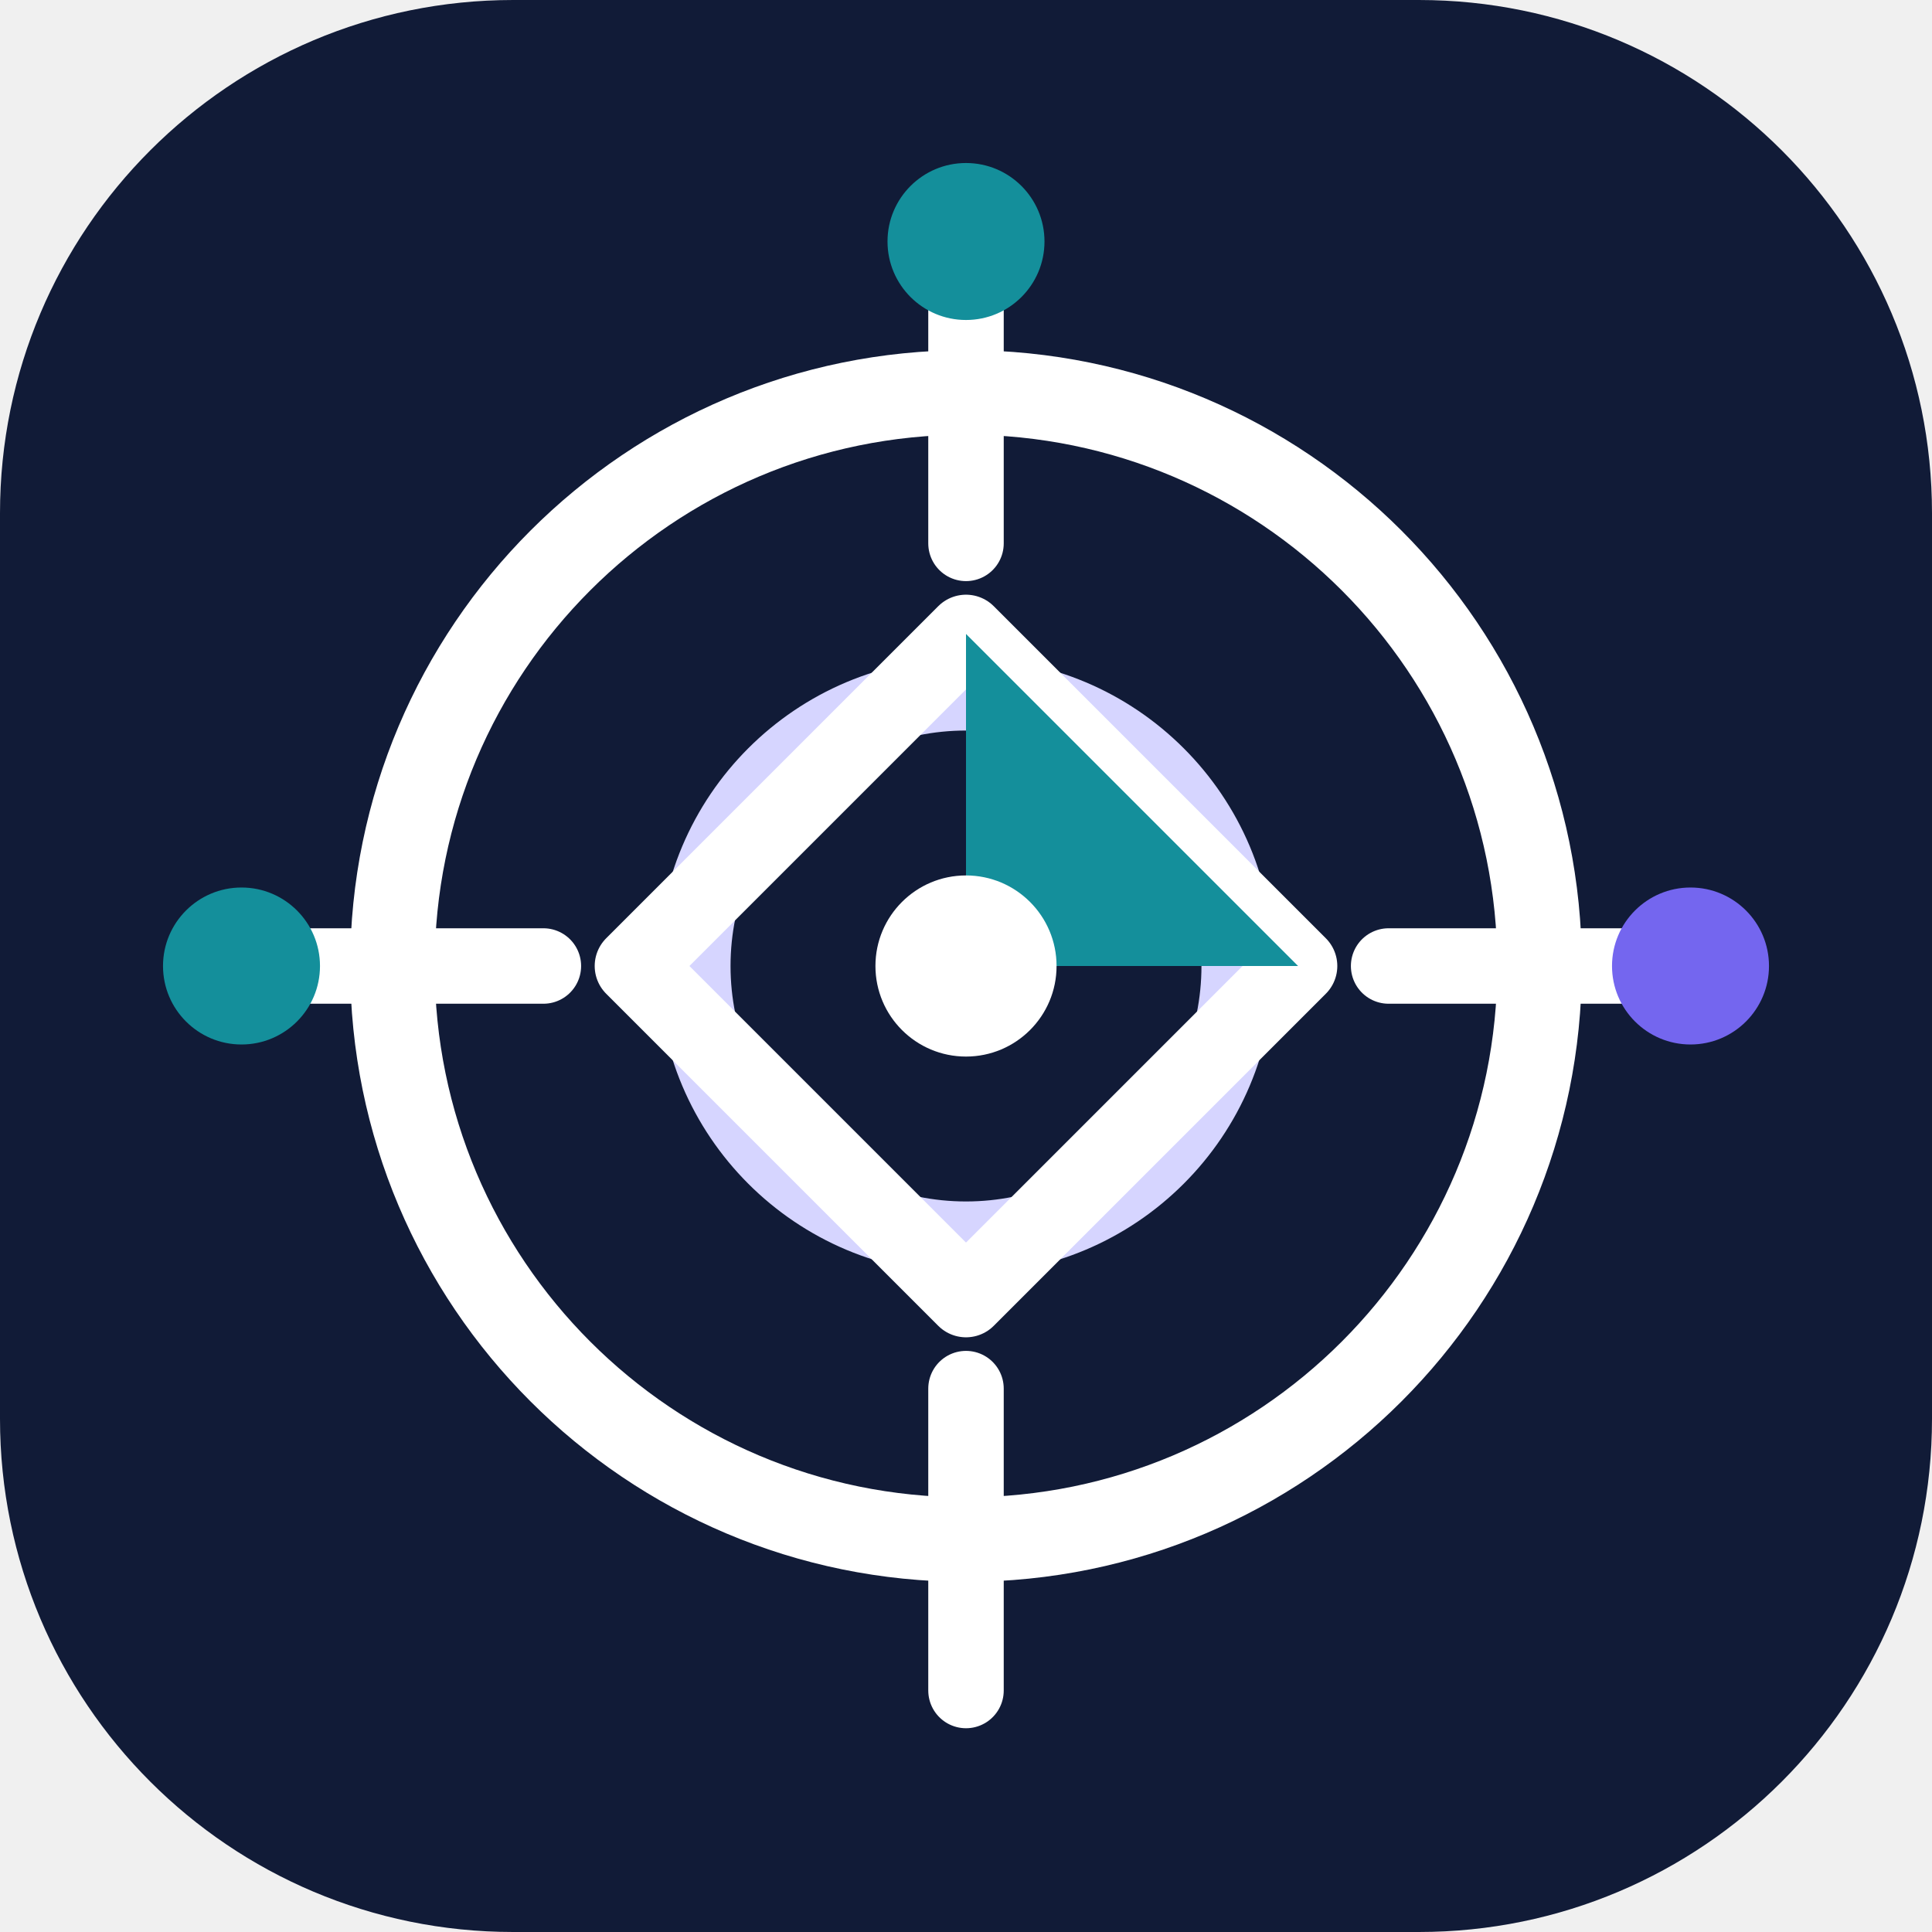
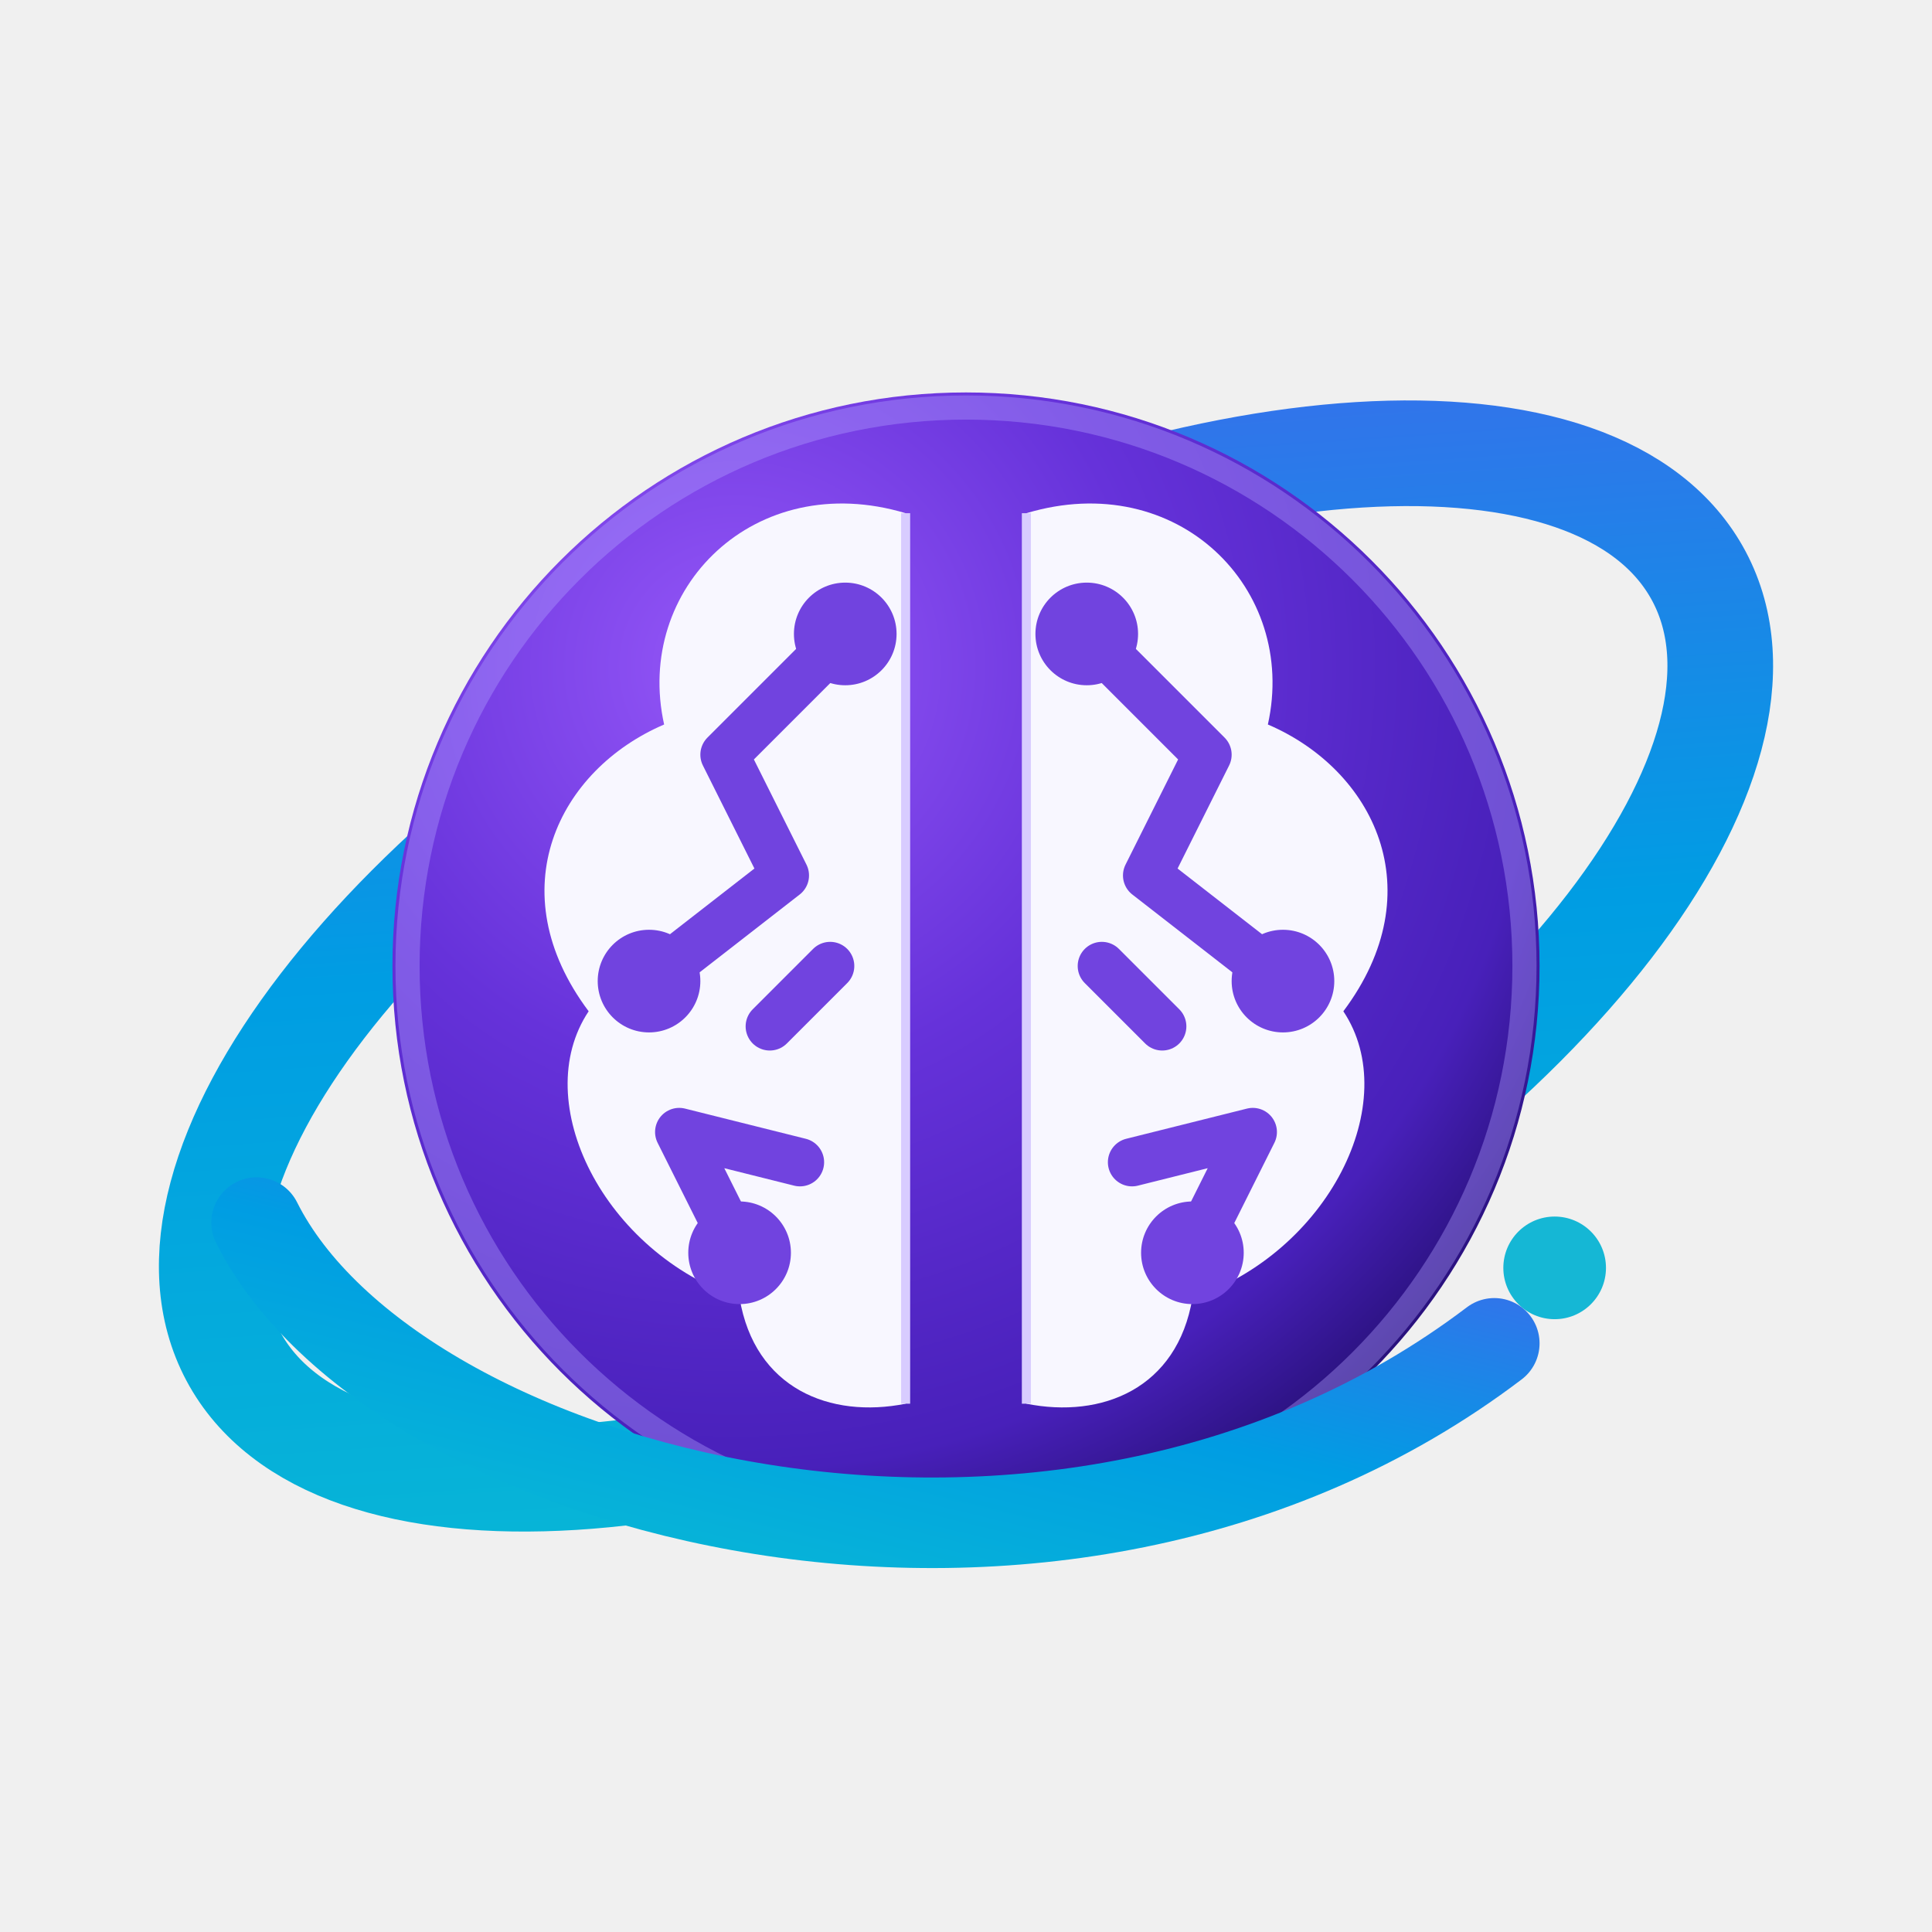
- <svg xmlns="http://www.w3.org/2000/svg" viewBox="0 0 64 64" role="img" aria-label="PilotODIN Navigator symbol">
-   <rect width="64" height="64" rx="17" fill="#111B37" />
-   <circle cx="32" cy="32" r="19" fill="none" stroke="#FFFFFF" stroke-width="2.8" />
-   <circle cx="32" cy="32" r="9" fill="none" stroke="#D6D5FF" stroke-width="2.4" />
-   <path d="M32 8v10 M56 32H46 M32 56V46 M8 32h10" stroke="#FFFFFF" stroke-width="2.5" stroke-linecap="round" />
-   <path d="M32 21 43 32 32 43 21 32Z" fill="none" stroke="#FFFFFF" stroke-width="2.6" stroke-linejoin="round" />
-   <path d="M32 21 43 32H32V21Z" fill="#148F9B" />
-   <circle cx="32" cy="32" r="3" fill="#FFFFFF" />
-   <circle cx="32" cy="8" r="2.6" fill="#148F9B" />
-   <circle cx="56" cy="32" r="2.6" fill="#7466EF" />
-   <circle cx="8" cy="32" r="2.6" fill="#148F9B" />
+ <svg xmlns="http://www.w3.org/2000/svg" viewBox="0 0 128 128" role="img" aria-label="PilotODIN Neural Horizon orbital intelligence symbol">
+   <defs>
+     <linearGradient id="ring" x1="0" x2="1" y1="1" y2="0">
+       <stop stop-color="#09bbd4" />
+       <stop offset=".52" stop-color="#009de3" />
+       <stop offset="1" stop-color="#4068ed" />
+     </linearGradient>
+     <radialGradient id="planet" cx="30%" cy="24%" r="83%">
+       <stop stop-color="#9557f8" />
+       <stop offset=".43" stop-color="#6632da" />
+       <stop offset=".84" stop-color="#4820ba" />
+       <stop offset="1" stop-color="#271078" />
+     </radialGradient>
+     <clipPath id="planetCut">
+       <circle cx="64" cy="64" r="38" />
+     </clipPath>
+   </defs>
+   <ellipse cx="64" cy="64" rx="55" ry="25" transform="rotate(-28 64 64)" fill="none" stroke="url(#ring)" stroke-width="7" stroke-linecap="round" />
+   <circle cx="64" cy="64" r="38" fill="url(#planet)" />
+   <circle cx="64" cy="64" r="37" fill="none" stroke="#b2a2ff" stroke-opacity=".38" stroke-width="1.6" />
+   <g clip-path="url(#planetCut)">
+     <path d="M60 34C50 31 42 39 44 48C37 51 33 59 39 67C35 73 40 83 49 86C50 92 55 94 60 93Z" fill="#f8f7ff" />
+     <path d="M68 34C78 31 86 39 84 48C91 51 95 59 89 67C93 73 88 83 79 86C78 92 73 94 68 93Z" fill="#f8f7ff" />
+     <path d="M60 34V93M68 34V93" stroke="#d8ccff" stroke-width=".6" />
+     <g fill="none" stroke="#7143df" stroke-width="3.2" stroke-linecap="round" stroke-linejoin="round">
+       <path d="M56 42L48 50L52 58L43 65" />
+       <path d="M53 77L45 75L49 83" />
+       <path d="M72 42L80 50L76 58L85 65" />
+       <path d="M75 77L83 75L79 83" />
+       <path d="M55 64L51 68" />
+       <path d="M73 64L77 68" />
+     </g>
+     <g fill="#7143df">
+       <circle cx="56" cy="42" r="3.4" />
+       <circle cx="43" cy="65" r="3.4" />
+       <circle cx="49" cy="83" r="3.4" />
+       <circle cx="72" cy="42" r="3.4" />
+       <circle cx="85" cy="65" r="3.4" />
+       <circle cx="79" cy="83" r="3.4" />
+     </g>
+   </g>
+   <path d="M17 81C26 99 70 111 99 89" fill="none" stroke="url(#ring)" stroke-width="6" stroke-linecap="round" />
+   <circle cx="103" cy="84" r="3.4" fill="#15b7d5" />
</svg>
